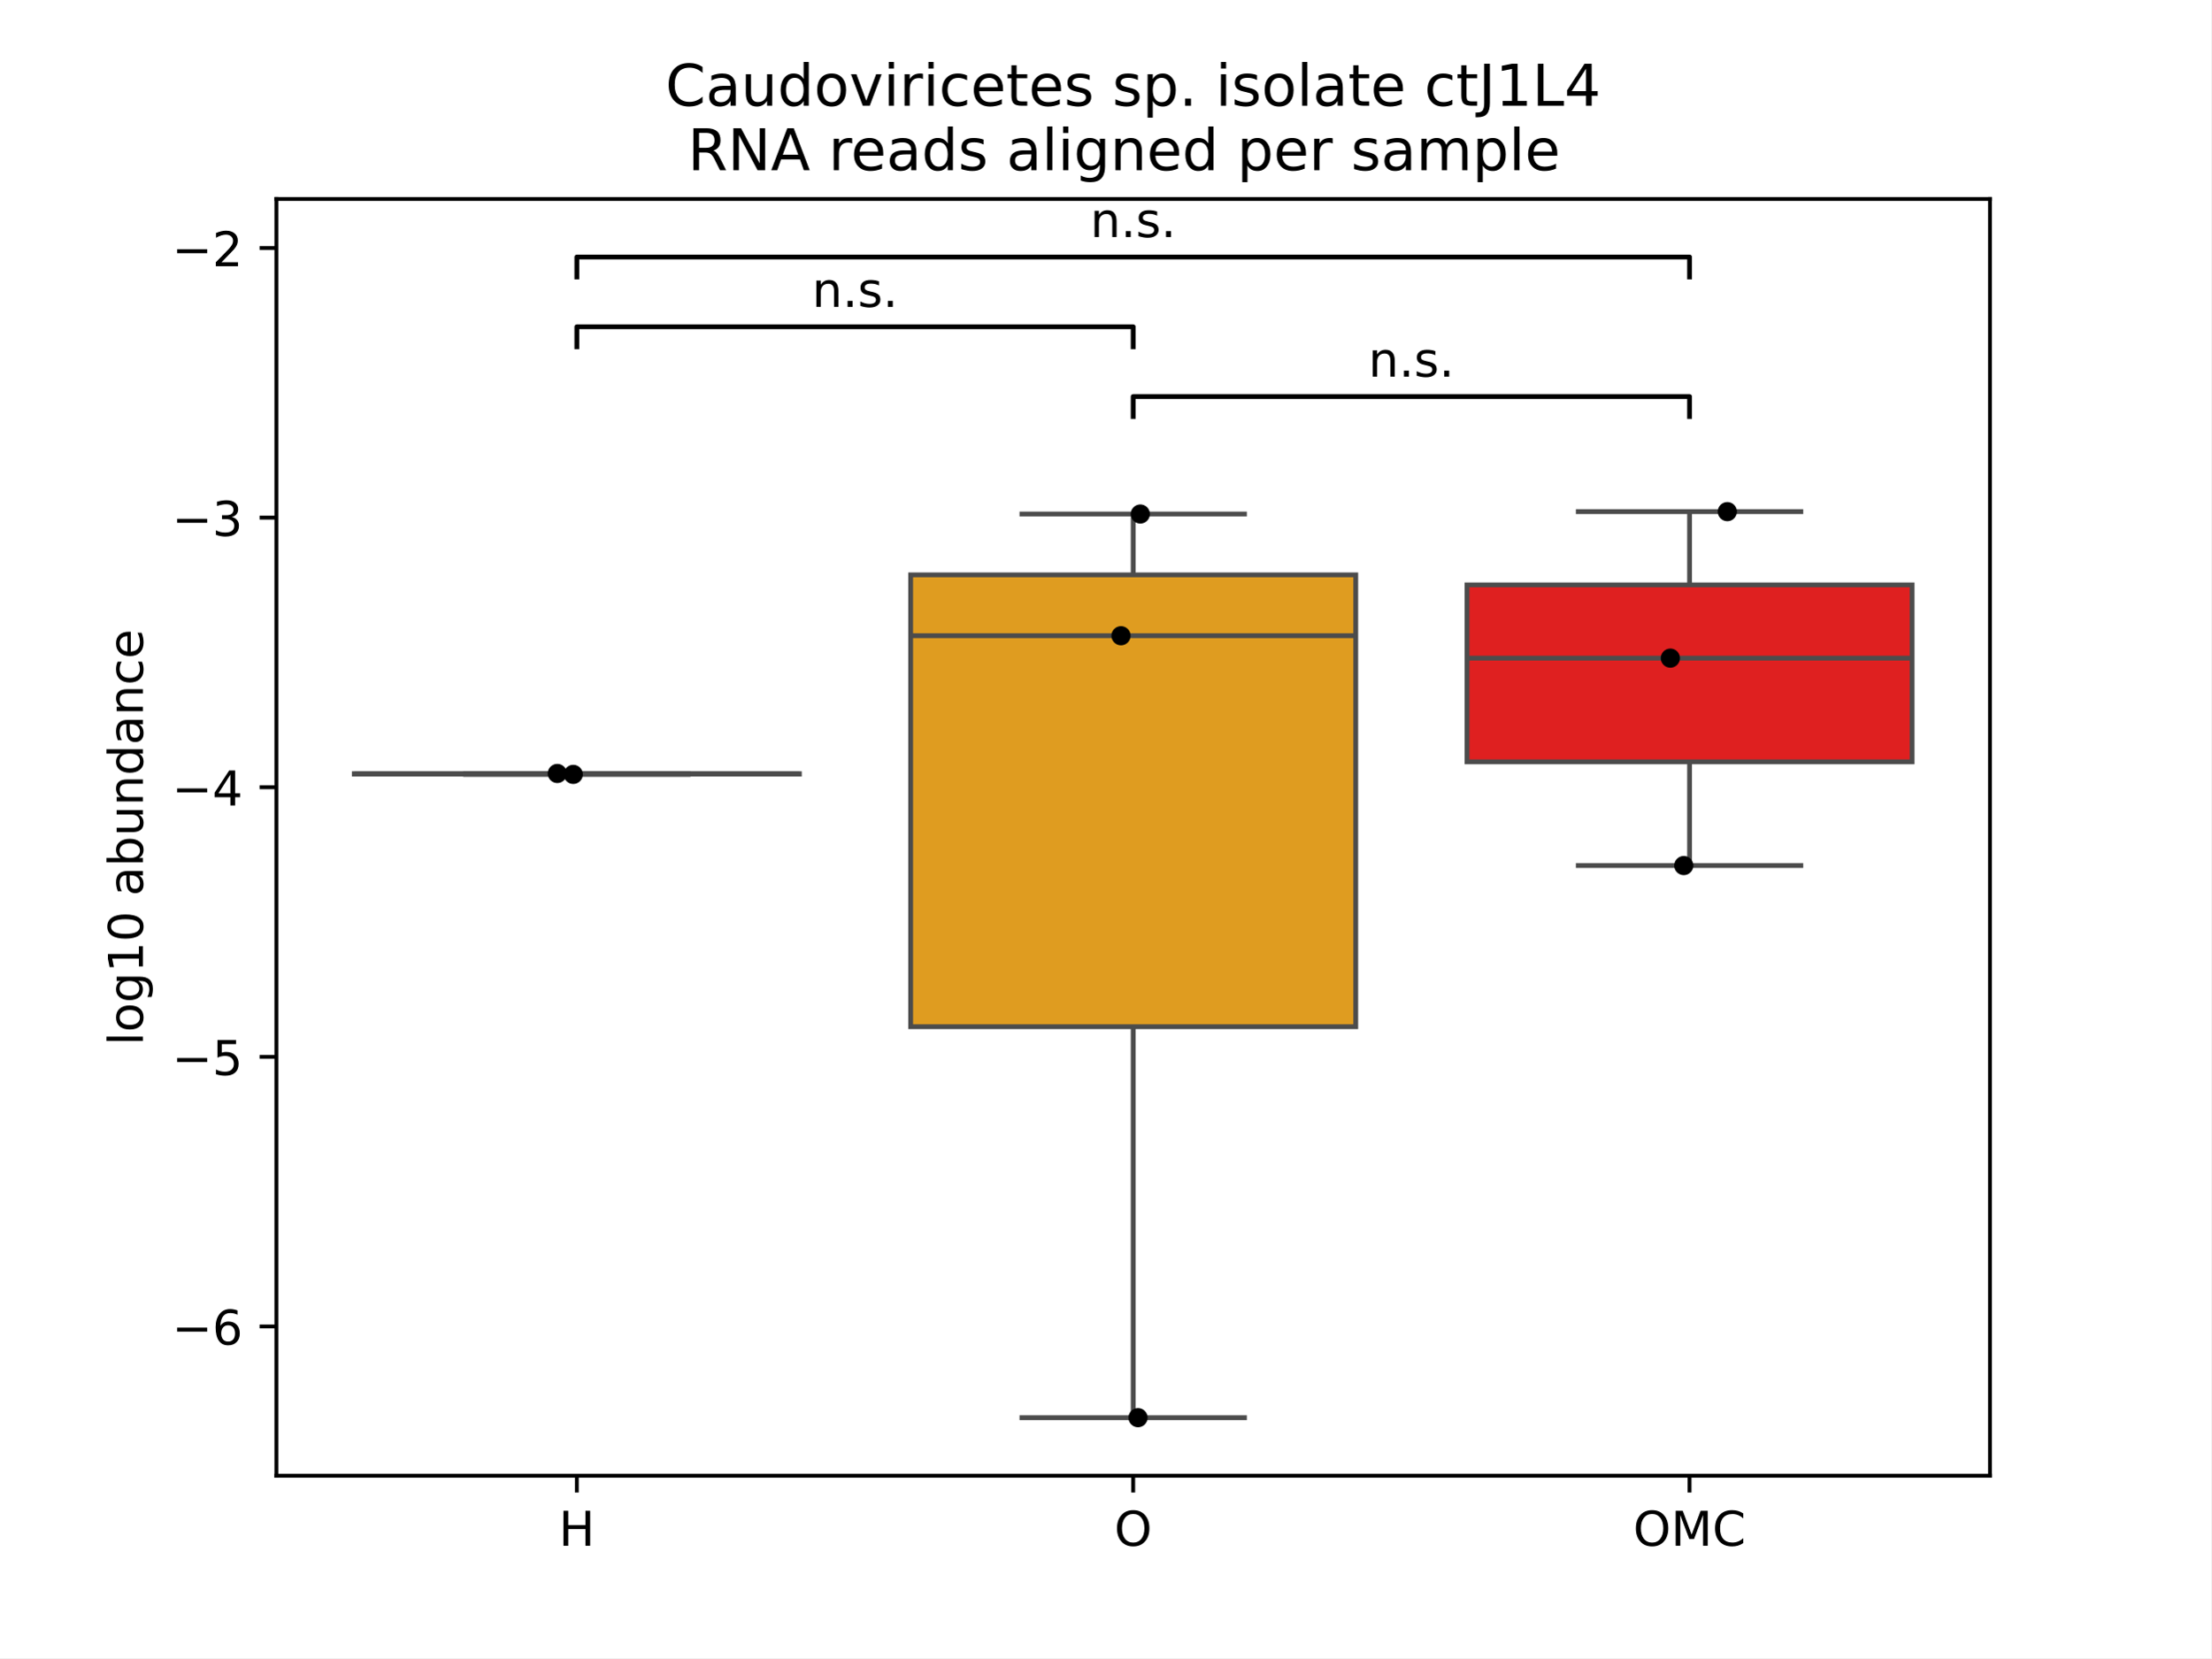
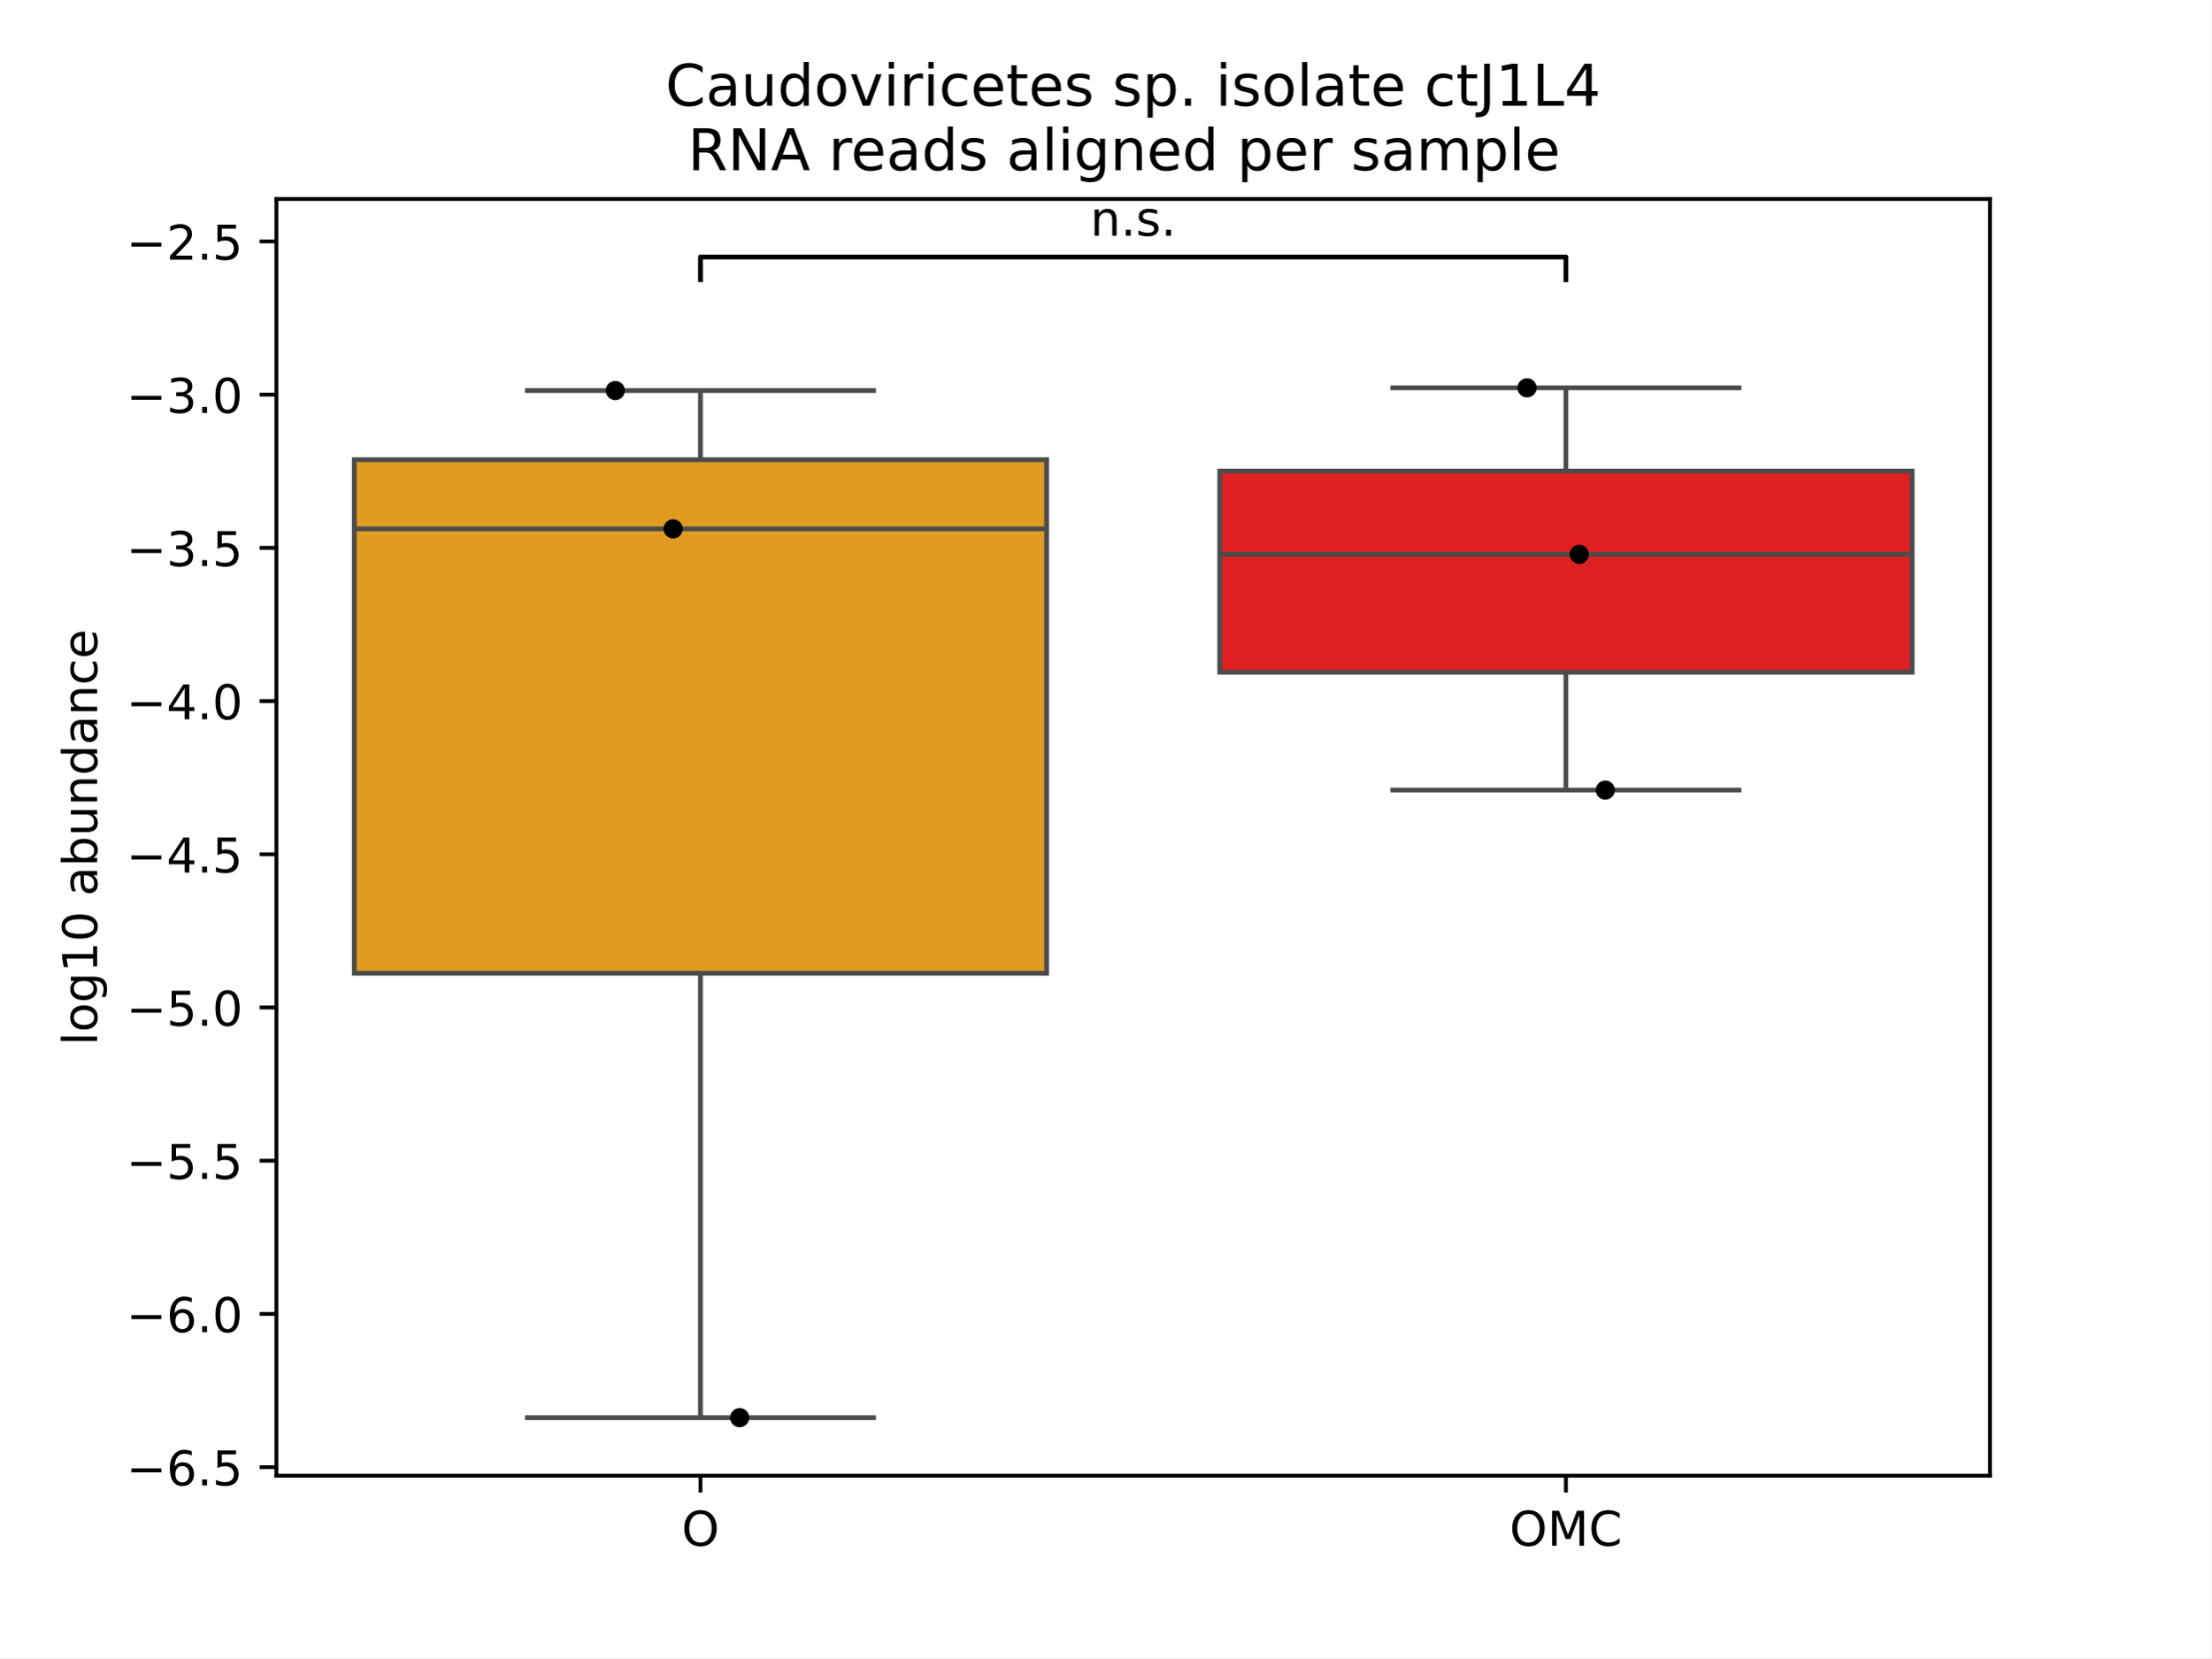
<svg xmlns="http://www.w3.org/2000/svg" xmlns:xlink="http://www.w3.org/1999/xlink" width="460.8pt" height="345.6pt" viewBox="0 0 460.8 345.6" version="1.1">
  <defs>
    <style type="text/css">*{stroke-linejoin: round; stroke-linecap: butt}</style>
  </defs>
  <g id="figure_1">
    <g id="patch_1">
      <path d="M 0 345.6  L 460.8 345.6  L 460.8 0  L 0 0  z " style="fill: #ffffff" />
    </g>
    <g id="axes_1">
      <g id="patch_2">
        <path d="M 57.6 307.584  L 414.72 307.584  L 414.72 41.472  L 57.6 41.472  z " style="fill: #ffffff" />
      </g>
      <g id="matplotlib.axis_1">
        <g id="xtick_1">
          <g id="line2d_1">
            <defs>
-               <path id="m76f1bcdbd8" d="M 0 0  L 0 3.5  " style="stroke: #000000; stroke-width: 0.8" />
+               <path id="mf67ceacb06" d="M 0 0  L 0 3.5  " style="stroke: #000000; stroke-width: 0.8" />
            </defs>
            <g>
-               <use xlink:href="#m76f1bcdbd8" x="120.212" y="307.584" style="stroke: #000000; stroke-width: 0.8" />
+               <use xlink:href="#mf67ceacb06" x="145.978" y="307.584" style="stroke: #000000; stroke-width: 0.8" />
            </g>
          </g>
          <g id="text_1">
-             <g transform="translate(116.4518 322.1824) scale(0.1 -0.1)">
-               <defs>
-                 <path id="DejaVuSans-48" d="M 628 4666  L 1259 4666  L 1259 2753  L 3553 2753  L 3553 4666  L 4184 4666  L 4184 0  L 3553 0  L 3553 2222  L 1259 2222  L 1259 0  L 628 0  L 628 4666  z " transform="scale(0.015625)" />
-               </defs>
-               <use xlink:href="#DejaVuSans-48" />
+             <g transform="translate(142.0422 322.1824) scale(0.1 -0.1)">
+               <defs>
+                 <path id="DejaVuSans-4f" d="M 2522 4238  Q 1834 4238 1429 3725  Q 1025 3213 1025 2328  Q 1025 1447 1429 934  Q 1834 422 2522 422  Q 3209 422 3611 934  Q 4013 1447 4013 2328  Q 4013 3213 3611 3725  Q 3209 4238 2522 4238  z M 2522 4750  Q 3503 4750 4090 4092  Q 4678 3434 4678 2328  Q 4678 1225 4090 567  Q 3503 -91 2522 -91  Q 1538 -91 948 565  Q 359 1222 359 2328  Q 359 3434 948 4092  Q 1538 4750 2522 4750  z " transform="scale(0.015625)" />
+               </defs>
+               <use xlink:href="#DejaVuSans-4f" />
            </g>
          </g>
        </g>
        <g id="xtick_2">
          <g id="line2d_2">
            <g>
-               <use xlink:href="#m76f1bcdbd8" x="236.16" y="307.584" style="stroke: #000000; stroke-width: 0.8" />
+               <use xlink:href="#mf67ceacb06" x="326.342" y="307.584" style="stroke: #000000; stroke-width: 0.8" />
            </g>
          </g>
          <g id="text_2">
-             <g transform="translate(232.2241 322.1824) scale(0.1 -0.1)">
-               <defs>
-                 <path id="DejaVuSans-4f" d="M 2522 4238  Q 1834 4238 1429 3725  Q 1025 3213 1025 2328  Q 1025 1447 1429 934  Q 1834 422 2522 422  Q 3209 422 3611 934  Q 4013 1447 4013 2328  Q 4013 3213 3611 3725  Q 3209 4238 2522 4238  z M 2522 4750  Q 3503 4750 4090 4092  Q 4678 3434 4678 2328  Q 4678 1225 4090 567  Q 3503 -91 2522 -91  Q 1538 -91 948 565  Q 359 1222 359 2328  Q 359 3434 948 4092  Q 1538 4750 2522 4750  z " transform="scale(0.015625)" />
-               </defs>
-               <use xlink:href="#DejaVuSans-4f" />
-             </g>
-           </g>
-         </g>
-         <g id="xtick_3">
-           <g id="line2d_3">
-             <g>
-               <use xlink:href="#m76f1bcdbd8" x="352.108" y="307.584" style="stroke: #000000; stroke-width: 0.8" />
-             </g>
-           </g>
-           <g id="text_3">
-             <g transform="translate(340.3666 322.1824) scale(0.1 -0.1)">
+             <g transform="translate(314.6004 322.1824) scale(0.1 -0.1)">
              <defs>
                <path id="DejaVuSans-4d" d="M 628 4666  L 1569 4666  L 2759 1491  L 3956 4666  L 4897 4666  L 4897 0  L 4281 0  L 4281 4097  L 3078 897  L 2444 897  L 1241 4097  L 1241 0  L 628 0  L 628 4666  z " transform="scale(0.015625)" />
                <path id="DejaVuSans-43" d="M 4122 4306  L 4122 3641  Q 3803 3938 3442 4084  Q 3081 4231 2675 4231  Q 1875 4231 1450 3742  Q 1025 3253 1025 2328  Q 1025 1406 1450 917  Q 1875 428 2675 428  Q 3081 428 3442 575  Q 3803 722 4122 1019  L 4122 359  Q 3791 134 3420 21  Q 3050 -91 2638 -91  Q 1578 -91 968 557  Q 359 1206 359 2328  Q 359 3453 968 4101  Q 1578 4750 2638 4750  Q 3056 4750 3426 4639  Q 3797 4528 4122 4306  z " transform="scale(0.015625)" />
              </defs>
              <use xlink:href="#DejaVuSans-4f" />
              <use xlink:href="#DejaVuSans-4d" x="78.711" />
              <use xlink:href="#DejaVuSans-43" x="164.99" />
            </g>
          </g>
        </g>
      </g>
      <g id="matplotlib.axis_2">
        <g id="ytick_1">
-           <g id="line2d_4">
+           <g id="line2d_3">
            <defs>
-               <path id="m0592e9bb59" d="M 0 0  L -3.5 0  " style="stroke: #000000; stroke-width: 0.8" />
+               <path id="m4fdd6c4214" d="M 0 0  L -3.5 0  " style="stroke: #000000; stroke-width: 0.8" />
            </defs>
            <g>
-               <use xlink:href="#m0592e9bb59" x="57.6" y="276.471" style="stroke: #000000; stroke-width: 0.8" />
-             </g>
-           </g>
-           <g id="text_4">
-             <g transform="translate(35.85781 280.27) scale(0.1 -0.1)">
+               <use xlink:href="#m4fdd6c4214" x="57.6" y="305.809" style="stroke: #000000; stroke-width: 0.8" />
+             </g>
+           </g>
+           <g id="text_3">
+             <g transform="translate(26.31719 309.6079) scale(0.1 -0.1)">
              <defs>
                <path id="DejaVuSans-2212" d="M 678 2272  L 4684 2272  L 4684 1741  L 678 1741  L 678 2272  z " transform="scale(0.015625)" />
                <path id="DejaVuSans-36" d="M 2113 2584  Q 1688 2584 1439 2293  Q 1191 2003 1191 1497  Q 1191 994 1439 701  Q 1688 409 2113 409  Q 2538 409 2786 701  Q 3034 994 3034 1497  Q 3034 2003 2786 2293  Q 2538 2584 2113 2584  z M 3366 4563  L 3366 3988  Q 3128 4100 2886 4159  Q 2644 4219 2406 4219  Q 1781 4219 1451 3797  Q 1122 3375 1075 2522  Q 1259 2794 1537 2939  Q 1816 3084 2150 3084  Q 2853 3084 3261 2657  Q 3669 2231 3669 1497  Q 3669 778 3244 343  Q 2819 -91 2113 -91  Q 1303 -91 875 529  Q 447 1150 447 2328  Q 447 3434 972 4092  Q 1497 4750 2381 4750  Q 2619 4750 2861 4703  Q 3103 4656 3366 4563  z " transform="scale(0.015625)" />
+                 <path id="DejaVuSans-2e" d="M 684 794  L 1344 794  L 1344 0  L 684 0  L 684 794  z " transform="scale(0.015625)" />
+                 <path id="DejaVuSans-35" d="M 691 4666  L 3169 4666  L 3169 4134  L 1269 4134  L 1269 2991  Q 1406 3038 1543 3061  Q 1681 3084 1819 3084  Q 2600 3084 3056 2656  Q 3513 2228 3513 1497  Q 3513 744 3044 326  Q 2575 -91 1722 -91  Q 1428 -91 1123 -41  Q 819 9 494 109  L 494 744  Q 775 591 1075 516  Q 1375 441 1709 441  Q 2250 441 2565 725  Q 2881 1009 2881 1497  Q 2881 1984 2565 2268  Q 2250 2553 1709 2553  Q 1456 2553 1204 2497  Q 953 2441 691 2322  L 691 4666  z " transform="scale(0.015625)" />
              </defs>
              <use xlink:href="#DejaVuSans-2212" />
              <use xlink:href="#DejaVuSans-36" x="83.789" />
+               <use xlink:href="#DejaVuSans-2e" x="147.412" />
+               <use xlink:href="#DejaVuSans-35" x="179.199" />
            </g>
          </g>
        </g>
        <g id="ytick_2">
+           <g id="line2d_4">
+             <g>
+               <use xlink:href="#m4fdd6c4214" x="57.6" y="273.872" style="stroke: #000000; stroke-width: 0.8" />
+             </g>
+           </g>
+           <g id="text_4">
+             <g transform="translate(26.31719 277.6713) scale(0.1 -0.1)">
+               <defs>
+                 <path id="DejaVuSans-30" d="M 2034 4250  Q 1547 4250 1301 3770  Q 1056 3291 1056 2328  Q 1056 1369 1301 889  Q 1547 409 2034 409  Q 2525 409 2770 889  Q 3016 1369 3016 2328  Q 3016 3291 2770 3770  Q 2525 4250 2034 4250  z M 2034 4750  Q 2819 4750 3233 4129  Q 3647 3509 3647 2328  Q 3647 1150 3233 529  Q 2819 -91 2034 -91  Q 1250 -91 836 529  Q 422 1150 422 2328  Q 422 3509 836 4129  Q 1250 4750 2034 4750  z " transform="scale(0.015625)" />
+               </defs>
+               <use xlink:href="#DejaVuSans-2212" />
+               <use xlink:href="#DejaVuSans-36" x="83.789" />
+               <use xlink:href="#DejaVuSans-2e" x="147.412" />
+               <use xlink:href="#DejaVuSans-30" x="179.199" />
+             </g>
+           </g>
+         </g>
+         <g id="ytick_3">
          <g id="line2d_5">
            <g>
-               <use xlink:href="#m0592e9bb59" x="57.6" y="220.276" style="stroke: #000000; stroke-width: 0.8" />
+               <use xlink:href="#m4fdd6c4214" x="57.6" y="241.936" style="stroke: #000000; stroke-width: 0.8" />
            </g>
          </g>
          <g id="text_5">
-             <g transform="translate(35.85781 224.0756) scale(0.1 -0.1)">
-               <defs>
-                 <path id="DejaVuSans-35" d="M 691 4666  L 3169 4666  L 3169 4134  L 1269 4134  L 1269 2991  Q 1406 3038 1543 3061  Q 1681 3084 1819 3084  Q 2600 3084 3056 2656  Q 3513 2228 3513 1497  Q 3513 744 3044 326  Q 2575 -91 1722 -91  Q 1428 -91 1123 -41  Q 819 9 494 109  L 494 744  Q 775 591 1075 516  Q 1375 441 1709 441  Q 2250 441 2565 725  Q 2881 1009 2881 1497  Q 2881 1984 2565 2268  Q 2250 2553 1709 2553  Q 1456 2553 1204 2497  Q 953 2441 691 2322  L 691 4666  z " transform="scale(0.015625)" />
-               </defs>
+             <g transform="translate(26.31719 245.7348) scale(0.1 -0.1)">
              <use xlink:href="#DejaVuSans-2212" />
              <use xlink:href="#DejaVuSans-35" x="83.789" />
-             </g>
-           </g>
-         </g>
-         <g id="ytick_3">
+               <use xlink:href="#DejaVuSans-2e" x="147.412" />
+               <use xlink:href="#DejaVuSans-35" x="179.199" />
+             </g>
+           </g>
+         </g>
+         <g id="ytick_4">
          <g id="line2d_6">
            <g>
-               <use xlink:href="#m0592e9bb59" x="57.6" y="164.082" style="stroke: #000000; stroke-width: 0.8" />
+               <use xlink:href="#m4fdd6c4214" x="57.6" y="209.999" style="stroke: #000000; stroke-width: 0.8" />
            </g>
          </g>
          <g id="text_6">
-             <g transform="translate(35.85781 167.8812) scale(0.1 -0.1)">
+             <g transform="translate(26.31719 213.7982) scale(0.1 -0.1)">
+               <use xlink:href="#DejaVuSans-2212" />
+               <use xlink:href="#DejaVuSans-35" x="83.789" />
+               <use xlink:href="#DejaVuSans-2e" x="147.412" />
+               <use xlink:href="#DejaVuSans-30" x="179.199" />
+             </g>
+           </g>
+         </g>
+         <g id="ytick_5">
+           <g id="line2d_7">
+             <g>
+               <use xlink:href="#m4fdd6c4214" x="57.6" y="178.062" style="stroke: #000000; stroke-width: 0.8" />
+             </g>
+           </g>
+           <g id="text_7">
+             <g transform="translate(26.31719 181.8617) scale(0.1 -0.1)">
              <defs>
                <path id="DejaVuSans-34" d="M 2419 4116  L 825 1625  L 2419 1625  L 2419 4116  z M 2253 4666  L 3047 4666  L 3047 1625  L 3713 1625  L 3713 1100  L 3047 1100  L 3047 0  L 2419 0  L 2419 1100  L 313 1100  L 313 1709  L 2253 4666  z " transform="scale(0.015625)" />
              </defs>
              <use xlink:href="#DejaVuSans-2212" />
              <use xlink:href="#DejaVuSans-34" x="83.789" />
-             </g>
-           </g>
-         </g>
-         <g id="ytick_4">
-           <g id="line2d_7">
-             <g>
-               <use xlink:href="#m0592e9bb59" x="57.6" y="107.888" style="stroke: #000000; stroke-width: 0.8" />
-             </g>
-           </g>
-           <g id="text_7">
-             <g transform="translate(35.85781 111.6869) scale(0.1 -0.1)">
+               <use xlink:href="#DejaVuSans-2e" x="147.412" />
+               <use xlink:href="#DejaVuSans-35" x="179.199" />
+             </g>
+           </g>
+         </g>
+         <g id="ytick_6">
+           <g id="line2d_8">
+             <g>
+               <use xlink:href="#m4fdd6c4214" x="57.6" y="146.126" style="stroke: #000000; stroke-width: 0.8" />
+             </g>
+           </g>
+           <g id="text_8">
+             <g transform="translate(26.31719 149.9251) scale(0.1 -0.1)">
+               <use xlink:href="#DejaVuSans-2212" />
+               <use xlink:href="#DejaVuSans-34" x="83.789" />
+               <use xlink:href="#DejaVuSans-2e" x="147.412" />
+               <use xlink:href="#DejaVuSans-30" x="179.199" />
+             </g>
+           </g>
+         </g>
+         <g id="ytick_7">
+           <g id="line2d_9">
+             <g>
+               <use xlink:href="#m4fdd6c4214" x="57.6" y="114.189" style="stroke: #000000; stroke-width: 0.8" />
+             </g>
+           </g>
+           <g id="text_9">
+             <g transform="translate(26.31719 117.9886) scale(0.1 -0.1)">
              <defs>
                <path id="DejaVuSans-33" d="M 2597 2516  Q 3050 2419 3304 2112  Q 3559 1806 3559 1356  Q 3559 666 3084 287  Q 2609 -91 1734 -91  Q 1441 -91 1130 -33  Q 819 25 488 141  L 488 750  Q 750 597 1062 519  Q 1375 441 1716 441  Q 2309 441 2620 675  Q 2931 909 2931 1356  Q 2931 1769 2642 2001  Q 2353 2234 1838 2234  L 1294 2234  L 1294 2753  L 1863 2753  Q 2328 2753 2575 2939  Q 2822 3125 2822 3475  Q 2822 3834 2567 4026  Q 2313 4219 1838 4219  Q 1578 4219 1281 4162  Q 984 4106 628 3988  L 628 4550  Q 988 4650 1302 4700  Q 1616 4750 1894 4750  Q 2613 4750 3031 4423  Q 3450 4097 3450 3541  Q 3450 3153 3228 2886  Q 3006 2619 2597 2516  z " transform="scale(0.015625)" />
              </defs>
              <use xlink:href="#DejaVuSans-2212" />
              <use xlink:href="#DejaVuSans-33" x="83.789" />
-             </g>
-           </g>
-         </g>
-         <g id="ytick_5">
-           <g id="line2d_8">
-             <g>
-               <use xlink:href="#m0592e9bb59" x="57.6" y="51.693" style="stroke: #000000; stroke-width: 0.8" />
-             </g>
-           </g>
-           <g id="text_8">
-             <g transform="translate(35.85781 55.49249) scale(0.1 -0.1)">
+               <use xlink:href="#DejaVuSans-2e" x="147.412" />
+               <use xlink:href="#DejaVuSans-35" x="179.199" />
+             </g>
+           </g>
+         </g>
+         <g id="ytick_8">
+           <g id="line2d_10">
+             <g>
+               <use xlink:href="#m4fdd6c4214" x="57.6" y="82.253" style="stroke: #000000; stroke-width: 0.8" />
+             </g>
+           </g>
+           <g id="text_10">
+             <g transform="translate(26.31719 86.05203) scale(0.1 -0.1)">
+               <use xlink:href="#DejaVuSans-2212" />
+               <use xlink:href="#DejaVuSans-33" x="83.789" />
+               <use xlink:href="#DejaVuSans-2e" x="147.412" />
+               <use xlink:href="#DejaVuSans-30" x="179.199" />
+             </g>
+           </g>
+         </g>
+         <g id="ytick_9">
+           <g id="line2d_11">
+             <g>
+               <use xlink:href="#m4fdd6c4214" x="57.6" y="50.316" style="stroke: #000000; stroke-width: 0.8" />
+             </g>
+           </g>
+           <g id="text_11">
+             <g transform="translate(26.31719 54.11548) scale(0.1 -0.1)">
              <defs>
                <path id="DejaVuSans-32" d="M 1228 531  L 3431 531  L 3431 0  L 469 0  L 469 531  Q 828 903 1448 1529  Q 2069 2156 2228 2338  Q 2531 2678 2651 2914  Q 2772 3150 2772 3378  Q 2772 3750 2511 3984  Q 2250 4219 1831 4219  Q 1534 4219 1204 4116  Q 875 4013 500 3803  L 500 4441  Q 881 4594 1212 4672  Q 1544 4750 1819 4750  Q 2544 4750 2975 4387  Q 3406 4025 3406 3419  Q 3406 3131 3298 2873  Q 3191 2616 2906 2266  Q 2828 2175 2409 1742  Q 1991 1309 1228 531  z " transform="scale(0.015625)" />
              </defs>
              <use xlink:href="#DejaVuSans-2212" />
              <use xlink:href="#DejaVuSans-32" x="83.789" />
-             </g>
-           </g>
-         </g>
-         <g id="text_9">
-           <g transform="translate(29.77812 217.9108) rotate(-90) scale(0.1 -0.1)">
+               <use xlink:href="#DejaVuSans-2e" x="147.412" />
+               <use xlink:href="#DejaVuSans-35" x="179.199" />
+             </g>
+           </g>
+         </g>
+         <g id="text_12">
+           <g transform="translate(20.2375 217.9108) rotate(-90) scale(0.1 -0.1)">
            <defs>
              <path id="DejaVuSans-6c" d="M 603 4863  L 1178 4863  L 1178 0  L 603 0  L 603 4863  z " transform="scale(0.015625)" />
              <path id="DejaVuSans-6f" d="M 1959 3097  Q 1497 3097 1228 2736  Q 959 2375 959 1747  Q 959 1119 1226 758  Q 1494 397 1959 397  Q 2419 397 2687 759  Q 2956 1122 2956 1747  Q 2956 2369 2687 2733  Q 2419 3097 1959 3097  z M 1959 3584  Q 2709 3584 3137 3096  Q 3566 2609 3566 1747  Q 3566 888 3137 398  Q 2709 -91 1959 -91  Q 1206 -91 779 398  Q 353 888 353 1747  Q 353 2609 779 3096  Q 1206 3584 1959 3584  z " transform="scale(0.015625)" />
              <path id="DejaVuSans-67" d="M 2906 1791  Q 2906 2416 2648 2759  Q 2391 3103 1925 3103  Q 1463 3103 1205 2759  Q 947 2416 947 1791  Q 947 1169 1205 825  Q 1463 481 1925 481  Q 2391 481 2648 825  Q 2906 1169 2906 1791  z M 3481 434  Q 3481 -459 3084 -895  Q 2688 -1331 1869 -1331  Q 1566 -1331 1297 -1286  Q 1028 -1241 775 -1147  L 775 -588  Q 1028 -725 1275 -790  Q 1522 -856 1778 -856  Q 2344 -856 2625 -561  Q 2906 -266 2906 331  L 2906 616  Q 2728 306 2450 153  Q 2172 0 1784 0  Q 1141 0 747 490  Q 353 981 353 1791  Q 353 2603 747 3093  Q 1141 3584 1784 3584  Q 2172 3584 2450 3431  Q 2728 3278 2906 2969  L 2906 3500  L 3481 3500  L 3481 434  z " transform="scale(0.015625)" />
              <path id="DejaVuSans-31" d="M 794 531  L 1825 531  L 1825 4091  L 703 3866  L 703 4441  L 1819 4666  L 2450 4666  L 2450 531  L 3481 531  L 3481 0  L 794 0  L 794 531  z " transform="scale(0.015625)" />
-               <path id="DejaVuSans-30" d="M 2034 4250  Q 1547 4250 1301 3770  Q 1056 3291 1056 2328  Q 1056 1369 1301 889  Q 1547 409 2034 409  Q 2525 409 2770 889  Q 3016 1369 3016 2328  Q 3016 3291 2770 3770  Q 2525 4250 2034 4250  z M 2034 4750  Q 2819 4750 3233 4129  Q 3647 3509 3647 2328  Q 3647 1150 3233 529  Q 2819 -91 2034 -91  Q 1250 -91 836 529  Q 422 1150 422 2328  Q 422 3509 836 4129  Q 1250 4750 2034 4750  z " transform="scale(0.015625)" />
              <path id="DejaVuSans-20" transform="scale(0.015625)" />
              <path id="DejaVuSans-61" d="M 2194 1759  Q 1497 1759 1228 1600  Q 959 1441 959 1056  Q 959 750 1161 570  Q 1363 391 1709 391  Q 2188 391 2477 730  Q 2766 1069 2766 1631  L 2766 1759  L 2194 1759  z M 3341 1997  L 3341 0  L 2766 0  L 2766 531  Q 2569 213 2275 61  Q 1981 -91 1556 -91  Q 1019 -91 701 211  Q 384 513 384 1019  Q 384 1609 779 1909  Q 1175 2209 1959 2209  L 2766 2209  L 2766 2266  Q 2766 2663 2505 2880  Q 2244 3097 1772 3097  Q 1472 3097 1187 3025  Q 903 2953 641 2809  L 641 3341  Q 956 3463 1253 3523  Q 1550 3584 1831 3584  Q 2591 3584 2966 3190  Q 3341 2797 3341 1997  z " transform="scale(0.015625)" />
              <path id="DejaVuSans-62" d="M 3116 1747  Q 3116 2381 2855 2742  Q 2594 3103 2138 3103  Q 1681 3103 1420 2742  Q 1159 2381 1159 1747  Q 1159 1113 1420 752  Q 1681 391 2138 391  Q 2594 391 2855 752  Q 3116 1113 3116 1747  z M 1159 2969  Q 1341 3281 1617 3432  Q 1894 3584 2278 3584  Q 2916 3584 3314 3078  Q 3713 2572 3713 1747  Q 3713 922 3314 415  Q 2916 -91 2278 -91  Q 1894 -91 1617 61  Q 1341 213 1159 525  L 1159 0  L 581 0  L 581 4863  L 1159 4863  L 1159 2969  z " transform="scale(0.015625)" />
              <path id="DejaVuSans-75" d="M 544 1381  L 544 3500  L 1119 3500  L 1119 1403  Q 1119 906 1312 657  Q 1506 409 1894 409  Q 2359 409 2629 706  Q 2900 1003 2900 1516  L 2900 3500  L 3475 3500  L 3475 0  L 2900 0  L 2900 538  Q 2691 219 2414 64  Q 2138 -91 1772 -91  Q 1169 -91 856 284  Q 544 659 544 1381  z M 1991 3584  L 1991 3584  z " transform="scale(0.015625)" />
              <path id="DejaVuSans-6e" d="M 3513 2113  L 3513 0  L 2938 0  L 2938 2094  Q 2938 2591 2744 2837  Q 2550 3084 2163 3084  Q 1697 3084 1428 2787  Q 1159 2491 1159 1978  L 1159 0  L 581 0  L 581 3500  L 1159 3500  L 1159 2956  Q 1366 3272 1645 3428  Q 1925 3584 2291 3584  Q 2894 3584 3203 3211  Q 3513 2838 3513 2113  z " transform="scale(0.015625)" />
              <path id="DejaVuSans-64" d="M 2906 2969  L 2906 4863  L 3481 4863  L 3481 0  L 2906 0  L 2906 525  Q 2725 213 2448 61  Q 2172 -91 1784 -91  Q 1150 -91 751 415  Q 353 922 353 1747  Q 353 2572 751 3078  Q 1150 3584 1784 3584  Q 2172 3584 2448 3432  Q 2725 3281 2906 2969  z M 947 1747  Q 947 1113 1208 752  Q 1469 391 1925 391  Q 2381 391 2643 752  Q 2906 1113 2906 1747  Q 2906 2381 2643 2742  Q 2381 3103 1925 3103  Q 1469 3103 1208 2742  Q 947 2381 947 1747  z " transform="scale(0.015625)" />
              <path id="DejaVuSans-63" d="M 3122 3366  L 3122 2828  Q 2878 2963 2633 3030  Q 2388 3097 2138 3097  Q 1578 3097 1268 2742  Q 959 2388 959 1747  Q 959 1106 1268 751  Q 1578 397 2138 397  Q 2388 397 2633 464  Q 2878 531 3122 666  L 3122 134  Q 2881 22 2623 -34  Q 2366 -91 2075 -91  Q 1284 -91 818 406  Q 353 903 353 1747  Q 353 2603 823 3093  Q 1294 3584 2113 3584  Q 2378 3584 2631 3529  Q 2884 3475 3122 3366  z " transform="scale(0.015625)" />
              <path id="DejaVuSans-65" d="M 3597 1894  L 3597 1613  L 953 1613  Q 991 1019 1311 708  Q 1631 397 2203 397  Q 2534 397 2845 478  Q 3156 559 3463 722  L 3463 178  Q 3153 47 2828 -22  Q 2503 -91 2169 -91  Q 1331 -91 842 396  Q 353 884 353 1716  Q 353 2575 817 3079  Q 1281 3584 2069 3584  Q 2775 3584 3186 3129  Q 3597 2675 3597 1894  z M 3022 2063  Q 3016 2534 2758 2815  Q 2500 3097 2075 3097  Q 1594 3097 1305 2825  Q 1016 2553 972 2059  L 3022 2063  z " transform="scale(0.015625)" />
            </defs>
            <use xlink:href="#DejaVuSans-6c" />
            <use xlink:href="#DejaVuSans-6f" x="27.783" />
            <use xlink:href="#DejaVuSans-67" x="88.965" />
            <use xlink:href="#DejaVuSans-31" x="152.441" />
            <use xlink:href="#DejaVuSans-30" x="216.064" />
            <use xlink:href="#DejaVuSans-20" x="279.688" />
            <use xlink:href="#DejaVuSans-61" x="311.475" />
            <use xlink:href="#DejaVuSans-62" x="372.754" />
            <use xlink:href="#DejaVuSans-75" x="436.23" />
            <use xlink:href="#DejaVuSans-6e" x="499.609" />
            <use xlink:href="#DejaVuSans-64" x="562.988" />
            <use xlink:href="#DejaVuSans-61" x="626.465" />
            <use xlink:href="#DejaVuSans-6e" x="687.744" />
            <use xlink:href="#DejaVuSans-63" x="751.123" />
            <use xlink:href="#DejaVuSans-65" x="806.104" />
          </g>
        </g>
      </g>
      <g id="patch_3">
-         <path d="M 73.833 161.356  L 166.591 161.356  L 166.591 161.259  L 73.833 161.259  L 73.833 161.356  z " clip-path="url(#pdbd0a03033)" style="fill: #2020df; stroke: #4c4c4c; stroke-linejoin: miter" />
-       </g>
-       <g id="line2d_9">
-         <path d="M 120.212 161.356  L 120.212 161.404  " clip-path="url(#pdbd0a03033)" style="fill: none; stroke: #4c4c4c" />
-       </g>
-       <g id="line2d_10">
-         <path d="M 120.212 161.259  L 120.212 161.211  " clip-path="url(#pdbd0a03033)" style="fill: none; stroke: #4c4c4c" />
-       </g>
-       <g id="line2d_11">
-         <path d="M 97.022 161.404  L 143.402 161.404  " clip-path="url(#pdbd0a03033)" style="fill: none; stroke: #4c4c4c; stroke-linecap: square" />
+         <path d="M 73.833 202.86  L 218.124 202.86  L 218.124 95.814  L 73.833 95.814  L 73.833 202.86  z " clip-path="url(#p2abf650979)" style="fill: #df9c20; stroke: #4c4c4c; stroke-linejoin: miter" />
      </g>
      <g id="line2d_12">
-         <path d="M 97.022 161.211  L 143.402 161.211  " clip-path="url(#pdbd0a03033)" style="fill: none; stroke: #4c4c4c; stroke-linecap: square" />
+         <path d="M 145.978 202.86  L 145.978 295.488  " clip-path="url(#p2abf650979)" style="fill: none; stroke: #4c4c4c" />
+       </g>
+       <g id="line2d_13">
+         <path d="M 145.978 95.814  L 145.978 81.396  " clip-path="url(#p2abf650979)" style="fill: none; stroke: #4c4c4c" />
+       </g>
+       <g id="line2d_14">
+         <path d="M 109.905 295.488  L 182.051 295.488  " clip-path="url(#p2abf650979)" style="fill: none; stroke: #4c4c4c; stroke-linecap: square" />
+       </g>
+       <g id="line2d_15">
+         <path d="M 109.905 81.396  L 182.051 81.396  " clip-path="url(#p2abf650979)" style="fill: none; stroke: #4c4c4c; stroke-linecap: square" />
      </g>
      <g id="patch_4">
-         <path d="M 189.781 213.996  L 282.539 213.996  L 282.539 119.818  L 189.781 119.818  L 189.781 213.996  z " clip-path="url(#pdbd0a03033)" style="fill: #df9c20; stroke: #4c4c4c; stroke-linejoin: miter" />
-       </g>
-       <g id="line2d_13">
-         <path d="M 236.16 213.996  L 236.16 295.488  " clip-path="url(#pdbd0a03033)" style="fill: none; stroke: #4c4c4c" />
-       </g>
-       <g id="line2d_14">
-         <path d="M 236.16 119.818  L 236.16 107.133  " clip-path="url(#pdbd0a03033)" style="fill: none; stroke: #4c4c4c" />
-       </g>
-       <g id="line2d_15">
-         <path d="M 212.97 295.488  L 259.35 295.488  " clip-path="url(#pdbd0a03033)" style="fill: none; stroke: #4c4c4c; stroke-linecap: square" />
+         <path d="M 254.196 140.109  L 398.487 140.109  L 398.487 98.185  L 254.196 98.185  L 254.196 140.109  z " clip-path="url(#p2abf650979)" style="fill: #df2020; stroke: #4c4c4c; stroke-linejoin: miter" />
      </g>
      <g id="line2d_16">
-         <path d="M 212.97 107.133  L 259.35 107.133  " clip-path="url(#pdbd0a03033)" style="fill: none; stroke: #4c4c4c; stroke-linecap: square" />
+         <path d="M 326.342 140.109  L 326.342 164.679  " clip-path="url(#p2abf650979)" style="fill: none; stroke: #4c4c4c" />
+       </g>
+       <g id="line2d_17">
+         <path d="M 326.342 98.185  L 326.342 80.83  " clip-path="url(#p2abf650979)" style="fill: none; stroke: #4c4c4c" />
+       </g>
+       <g id="line2d_18">
+         <path d="M 290.269 164.679  L 362.415 164.679  " clip-path="url(#p2abf650979)" style="fill: none; stroke: #4c4c4c; stroke-linecap: square" />
+       </g>
+       <g id="line2d_19">
+         <path d="M 290.269 80.83  L 362.415 80.83  " clip-path="url(#p2abf650979)" style="fill: none; stroke: #4c4c4c; stroke-linecap: square" />
+       </g>
+       <g id="line2d_20">
+         <path d="M 145.978 58.29  L 145.978 53.568  L 326.342 53.568  L 326.342 58.29  " clip-path="url(#p2abf650979)" style="fill: none; stroke: #000000; stroke-linecap: square" />
+       </g>
+       <g id="line2d_21">
+         <path d="M 73.833 110.232  L 218.124 110.232  " clip-path="url(#p2abf650979)" style="fill: none; stroke: #4c4c4c" />
+       </g>
+       <g id="line2d_22">
+         <path d="M 254.196 115.539  L 398.487 115.539  " clip-path="url(#p2abf650979)" style="fill: none; stroke: #4c4c4c" />
      </g>
      <g id="patch_5">
-         <path d="M 305.729 158.789  L 398.487 158.789  L 398.487 121.904  L 305.729 121.904  L 305.729 158.789  z " clip-path="url(#pdbd0a03033)" style="fill: #df2020; stroke: #4c4c4c; stroke-linejoin: miter" />
-       </g>
-       <g id="line2d_17">
-         <path d="M 352.108 158.789  L 352.108 180.405  " clip-path="url(#pdbd0a03033)" style="fill: none; stroke: #4c4c4c" />
-       </g>
-       <g id="line2d_18">
-         <path d="M 352.108 121.904  L 352.108 106.636  " clip-path="url(#pdbd0a03033)" style="fill: none; stroke: #4c4c4c" />
-       </g>
-       <g id="line2d_19">
-         <path d="M 328.918 180.405  L 375.298 180.405  " clip-path="url(#pdbd0a03033)" style="fill: none; stroke: #4c4c4c; stroke-linecap: square" />
-       </g>
-       <g id="line2d_20">
-         <path d="M 328.918 106.636  L 375.298 106.636  " clip-path="url(#pdbd0a03033)" style="fill: none; stroke: #4c4c4c; stroke-linecap: square" />
-       </g>
-       <g id="line2d_21">
-         <path d="M 120.212 57.723  L 120.212 53.568  L 352.108 53.568  L 352.108 57.723  " clip-path="url(#pdbd0a03033)" style="fill: none; stroke: #000000; stroke-linecap: square" />
-       </g>
-       <g id="line2d_22">
-         <path d="M 120.212 72.264  L 120.212 68.11  L 236.16 68.11  L 236.16 72.264  " clip-path="url(#pdbd0a03033)" style="fill: none; stroke: #000000; stroke-linecap: square" />
-       </g>
-       <g id="line2d_23">
-         <path d="M 236.16 86.806  L 236.16 82.651  L 352.108 82.651  L 352.108 86.806  " clip-path="url(#pdbd0a03033)" style="fill: none; stroke: #000000; stroke-linecap: square" />
-       </g>
-       <g id="line2d_24">
-         <path d="M 73.833 161.308  L 166.591 161.308  " clip-path="url(#pdbd0a03033)" style="fill: none; stroke: #4c4c4c" />
-       </g>
-       <g id="line2d_25">
-         <path d="M 189.781 132.503  L 282.539 132.503  " clip-path="url(#pdbd0a03033)" style="fill: none; stroke: #4c4c4c" />
-       </g>
-       <g id="line2d_26">
-         <path d="M 305.729 137.173  L 398.487 137.173  " clip-path="url(#pdbd0a03033)" style="fill: none; stroke: #4c4c4c" />
+         <path d="M 57.6 307.584  L 57.6 41.472  " style="fill: none; stroke: #000000; stroke-width: 0.8; stroke-linejoin: miter; stroke-linecap: square" />
      </g>
      <g id="patch_6">
-         <path d="M 57.6 307.584  L 57.6 41.472  " style="fill: none; stroke: #000000; stroke-width: 0.8; stroke-linejoin: miter; stroke-linecap: square" />
+         <path d="M 414.72 307.584  L 414.72 41.472  " style="fill: none; stroke: #000000; stroke-width: 0.8; stroke-linejoin: miter; stroke-linecap: square" />
      </g>
      <g id="patch_7">
-         <path d="M 414.72 307.584  L 414.72 41.472  " style="fill: none; stroke: #000000; stroke-width: 0.8; stroke-linejoin: miter; stroke-linecap: square" />
+         <path d="M 57.6 307.584  L 414.72 307.584  " style="fill: none; stroke: #000000; stroke-width: 0.8; stroke-linejoin: miter; stroke-linecap: square" />
      </g>
      <g id="patch_8">
-         <path d="M 57.6 307.584  L 414.72 307.584  " style="fill: none; stroke: #000000; stroke-width: 0.8; stroke-linejoin: miter; stroke-linecap: square" />
-       </g>
-       <g id="patch_9">
        <path d="M 57.6 41.472  L 414.72 41.472  " style="fill: none; stroke: #000000; stroke-width: 0.8; stroke-linejoin: miter; stroke-linecap: square" />
      </g>
      <g id="PathCollection_1">
        <defs>
-           <path id="m82bb487e7d" d="M 0 2  C 0.53 2 1.039 1.789 1.414 1.414  C 1.789 1.039 2 0.53 2 0  C 2 -0.53 1.789 -1.039 1.414 -1.414  C 1.039 -1.789 0.53 -2 0 -2  C -0.53 -2 -1.039 -1.789 -1.414 -1.414  C -1.789 -1.039 -2 -0.53 -2 0  C -2 0.53 -1.789 1.039 -1.414 1.414  C -1.039 1.789 -0.53 2 0 2  z " />
+           <path id="mc6e8db567c" d="M 0 2  C 0.53 2 1.039 1.789 1.414 1.414  C 1.789 1.039 2 0.53 2 0  C 2 -0.53 1.789 -1.039 1.414 -1.414  C 1.039 -1.789 0.53 -2 0 -2  C -0.53 -2 -1.039 -1.789 -1.414 -1.414  C -1.789 -1.039 -2 -0.53 -2 0  C -2 0.53 -1.789 1.039 -1.414 1.414  C -1.039 1.789 -0.53 2 0 2  z " />
        </defs>
-         <g clip-path="url(#pdbd0a03033)">
-           <use xlink:href="#m82bb487e7d" x="116.141" y="161.211" />
-           <use xlink:href="#m82bb487e7d" x="119.467" y="161.404" />
+         <g clip-path="url(#p2abf650979)">
+           <use xlink:href="#mc6e8db567c" x="140.276" y="110.232" />
+           <use xlink:href="#mc6e8db567c" x="128.225" y="81.396" />
+           <use xlink:href="#mc6e8db567c" x="154.138" y="295.488" />
        </g>
      </g>
      <g id="PathCollection_2">
-         <g clip-path="url(#pdbd0a03033)">
-           <use xlink:href="#m82bb487e7d" x="233.619" y="132.503" />
-           <use xlink:href="#m82bb487e7d" x="237.646" y="107.133" />
-           <use xlink:href="#m82bb487e7d" x="237.165" y="295.488" />
-         </g>
-       </g>
-       <g id="PathCollection_3">
-         <g clip-path="url(#pdbd0a03033)">
-           <use xlink:href="#m82bb487e7d" x="359.982" y="106.636" />
-           <use xlink:href="#m82bb487e7d" x="350.906" y="180.405" />
-           <use xlink:href="#m82bb487e7d" x="348.109" y="137.173" />
-         </g>
-       </g>
-       <g id="text_10">
-         <g transform="translate(227.2084 49.41094) scale(0.1 -0.1)">
+         <g clip-path="url(#p2abf650979)">
+           <use xlink:href="#mc6e8db567c" x="318.245" y="80.83" />
+           <use xlink:href="#mc6e8db567c" x="334.556" y="164.679" />
+           <use xlink:href="#mc6e8db567c" x="329.131" y="115.539" />
+         </g>
+       </g>
+       <g id="text_13">
+         <g transform="translate(227.2084 49.12707) scale(0.1 -0.1)">
          <defs>
-             <path id="DejaVuSans-2e" d="M 684 794  L 1344 794  L 1344 0  L 684 0  L 684 794  z " transform="scale(0.015625)" />
            <path id="DejaVuSans-73" d="M 2834 3397  L 2834 2853  Q 2591 2978 2328 3040  Q 2066 3103 1784 3103  Q 1356 3103 1142 2972  Q 928 2841 928 2578  Q 928 2378 1081 2264  Q 1234 2150 1697 2047  L 1894 2003  Q 2506 1872 2764 1633  Q 3022 1394 3022 966  Q 3022 478 2636 193  Q 2250 -91 1575 -91  Q 1294 -91 989 -36  Q 684 19 347 128  L 347 722  Q 666 556 975 473  Q 1284 391 1588 391  Q 1994 391 2212 530  Q 2431 669 2431 922  Q 2431 1156 2273 1281  Q 2116 1406 1581 1522  L 1381 1569  Q 847 1681 609 1914  Q 372 2147 372 2553  Q 372 3047 722 3315  Q 1072 3584 1716 3584  Q 2034 3584 2315 3537  Q 2597 3491 2834 3397  z " transform="scale(0.015625)" />
          </defs>
          <use xlink:href="#DejaVuSans-6e" />
          <use xlink:href="#DejaVuSans-2e" x="63.379" />
          <use xlink:href="#DejaVuSans-73" x="95.166" />
          <use xlink:href="#DejaVuSans-2e" x="147.266" />
        </g>
      </g>
-       <g id="text_11">
-         <g transform="translate(169.2344 63.95258) scale(0.1 -0.1)">
-           <use xlink:href="#DejaVuSans-6e" />
-           <use xlink:href="#DejaVuSans-2e" x="63.379" />
-           <use xlink:href="#DejaVuSans-73" x="95.166" />
-           <use xlink:href="#DejaVuSans-2e" x="147.266" />
-         </g>
-       </g>
-       <g id="text_12">
-         <g transform="translate(285.1825 78.49421) scale(0.1 -0.1)">
-           <use xlink:href="#DejaVuSans-6e" />
-           <use xlink:href="#DejaVuSans-2e" x="63.379" />
-           <use xlink:href="#DejaVuSans-73" x="95.166" />
-           <use xlink:href="#DejaVuSans-2e" x="147.266" />
-         </g>
-       </g>
-       <g id="text_13">
+       <g id="text_14">
        <g transform="translate(138.6853 22.03462) scale(0.12 -0.12)">
          <defs>
            <path id="DejaVuSans-76" d="M 191 3500  L 800 3500  L 1894 563  L 2988 3500  L 3597 3500  L 2284 0  L 1503 0  L 191 3500  z " transform="scale(0.015625)" />
            <path id="DejaVuSans-69" d="M 603 3500  L 1178 3500  L 1178 0  L 603 0  L 603 3500  z M 603 4863  L 1178 4863  L 1178 4134  L 603 4134  L 603 4863  z " transform="scale(0.015625)" />
            <path id="DejaVuSans-72" d="M 2631 2963  Q 2534 3019 2420 3045  Q 2306 3072 2169 3072  Q 1681 3072 1420 2755  Q 1159 2438 1159 1844  L 1159 0  L 581 0  L 581 3500  L 1159 3500  L 1159 2956  Q 1341 3275 1631 3429  Q 1922 3584 2338 3584  Q 2397 3584 2469 3576  Q 2541 3569 2628 3553  L 2631 2963  z " transform="scale(0.015625)" />
            <path id="DejaVuSans-74" d="M 1172 4494  L 1172 3500  L 2356 3500  L 2356 3053  L 1172 3053  L 1172 1153  Q 1172 725 1289 603  Q 1406 481 1766 481  L 2356 481  L 2356 0  L 1766 0  Q 1100 0 847 248  Q 594 497 594 1153  L 594 3053  L 172 3053  L 172 3500  L 594 3500  L 594 4494  L 1172 4494  z " transform="scale(0.015625)" />
            <path id="DejaVuSans-70" d="M 1159 525  L 1159 -1331  L 581 -1331  L 581 3500  L 1159 3500  L 1159 2969  Q 1341 3281 1617 3432  Q 1894 3584 2278 3584  Q 2916 3584 3314 3078  Q 3713 2572 3713 1747  Q 3713 922 3314 415  Q 2916 -91 2278 -91  Q 1894 -91 1617 61  Q 1341 213 1159 525  z M 3116 1747  Q 3116 2381 2855 2742  Q 2594 3103 2138 3103  Q 1681 3103 1420 2742  Q 1159 2381 1159 1747  Q 1159 1113 1420 752  Q 1681 391 2138 391  Q 2594 391 2855 752  Q 3116 1113 3116 1747  z " transform="scale(0.015625)" />
            <path id="DejaVuSans-4a" d="M 628 4666  L 1259 4666  L 1259 325  Q 1259 -519 939 -900  Q 619 -1281 -91 -1281  L -331 -1281  L -331 -750  L -134 -750  Q 284 -750 456 -515  Q 628 -281 628 325  L 628 4666  z " transform="scale(0.015625)" />
            <path id="DejaVuSans-4c" d="M 628 4666  L 1259 4666  L 1259 531  L 3531 531  L 3531 0  L 628 0  L 628 4666  z " transform="scale(0.015625)" />
          </defs>
          <use xlink:href="#DejaVuSans-43" />
          <use xlink:href="#DejaVuSans-61" x="69.824" />
          <use xlink:href="#DejaVuSans-75" x="131.104" />
          <use xlink:href="#DejaVuSans-64" x="194.482" />
          <use xlink:href="#DejaVuSans-6f" x="257.959" />
          <use xlink:href="#DejaVuSans-76" x="319.141" />
          <use xlink:href="#DejaVuSans-69" x="378.32" />
          <use xlink:href="#DejaVuSans-72" x="406.104" />
          <use xlink:href="#DejaVuSans-69" x="447.217" />
          <use xlink:href="#DejaVuSans-63" x="475" />
          <use xlink:href="#DejaVuSans-65" x="529.98" />
          <use xlink:href="#DejaVuSans-74" x="591.504" />
          <use xlink:href="#DejaVuSans-65" x="630.713" />
          <use xlink:href="#DejaVuSans-73" x="692.236" />
          <use xlink:href="#DejaVuSans-20" x="744.336" />
          <use xlink:href="#DejaVuSans-73" x="776.123" />
          <use xlink:href="#DejaVuSans-70" x="828.223" />
          <use xlink:href="#DejaVuSans-2e" x="891.699" />
          <use xlink:href="#DejaVuSans-20" x="923.486" />
          <use xlink:href="#DejaVuSans-69" x="955.273" />
          <use xlink:href="#DejaVuSans-73" x="983.057" />
          <use xlink:href="#DejaVuSans-6f" x="1035.156" />
          <use xlink:href="#DejaVuSans-6c" x="1096.338" />
          <use xlink:href="#DejaVuSans-61" x="1124.121" />
          <use xlink:href="#DejaVuSans-74" x="1185.4" />
          <use xlink:href="#DejaVuSans-65" x="1224.609" />
          <use xlink:href="#DejaVuSans-20" x="1286.133" />
          <use xlink:href="#DejaVuSans-63" x="1317.92" />
          <use xlink:href="#DejaVuSans-74" x="1372.9" />
          <use xlink:href="#DejaVuSans-4a" x="1412.109" />
          <use xlink:href="#DejaVuSans-31" x="1441.602" />
          <use xlink:href="#DejaVuSans-4c" x="1505.225" />
          <use xlink:href="#DejaVuSans-34" x="1560.938" />
        </g>
        <g transform="translate(143.3231 35.472) scale(0.12 -0.12)">
          <defs>
            <path id="DejaVuSans-52" d="M 2841 2188  Q 3044 2119 3236 1894  Q 3428 1669 3622 1275  L 4263 0  L 3584 0  L 2988 1197  Q 2756 1666 2539 1819  Q 2322 1972 1947 1972  L 1259 1972  L 1259 0  L 628 0  L 628 4666  L 2053 4666  Q 2853 4666 3247 4331  Q 3641 3997 3641 3322  Q 3641 2881 3436 2590  Q 3231 2300 2841 2188  z M 1259 4147  L 1259 2491  L 2053 2491  Q 2509 2491 2742 2702  Q 2975 2913 2975 3322  Q 2975 3731 2742 3939  Q 2509 4147 2053 4147  L 1259 4147  z " transform="scale(0.015625)" />
            <path id="DejaVuSans-4e" d="M 628 4666  L 1478 4666  L 3547 763  L 3547 4666  L 4159 4666  L 4159 0  L 3309 0  L 1241 3903  L 1241 0  L 628 0  L 628 4666  z " transform="scale(0.015625)" />
            <path id="DejaVuSans-41" d="M 2188 4044  L 1331 1722  L 3047 1722  L 2188 4044  z M 1831 4666  L 2547 4666  L 4325 0  L 3669 0  L 3244 1197  L 1141 1197  L 716 0  L 50 0  L 1831 4666  z " transform="scale(0.015625)" />
            <path id="DejaVuSans-6d" d="M 3328 2828  Q 3544 3216 3844 3400  Q 4144 3584 4550 3584  Q 5097 3584 5394 3201  Q 5691 2819 5691 2113  L 5691 0  L 5113 0  L 5113 2094  Q 5113 2597 4934 2840  Q 4756 3084 4391 3084  Q 3944 3084 3684 2787  Q 3425 2491 3425 1978  L 3425 0  L 2847 0  L 2847 2094  Q 2847 2600 2669 2842  Q 2491 3084 2119 3084  Q 1678 3084 1418 2786  Q 1159 2488 1159 1978  L 1159 0  L 581 0  L 581 3500  L 1159 3500  L 1159 2956  Q 1356 3278 1631 3431  Q 1906 3584 2284 3584  Q 2666 3584 2933 3390  Q 3200 3197 3328 2828  z " transform="scale(0.015625)" />
          </defs>
          <use xlink:href="#DejaVuSans-52" />
          <use xlink:href="#DejaVuSans-4e" x="69.482" />
          <use xlink:href="#DejaVuSans-41" x="144.287" />
          <use xlink:href="#DejaVuSans-20" x="212.695" />
          <use xlink:href="#DejaVuSans-72" x="244.482" />
          <use xlink:href="#DejaVuSans-65" x="283.346" />
          <use xlink:href="#DejaVuSans-61" x="344.869" />
          <use xlink:href="#DejaVuSans-64" x="406.148" />
          <use xlink:href="#DejaVuSans-73" x="469.625" />
          <use xlink:href="#DejaVuSans-20" x="521.725" />
          <use xlink:href="#DejaVuSans-61" x="553.512" />
          <use xlink:href="#DejaVuSans-6c" x="614.791" />
          <use xlink:href="#DejaVuSans-69" x="642.574" />
          <use xlink:href="#DejaVuSans-67" x="670.357" />
          <use xlink:href="#DejaVuSans-6e" x="733.834" />
          <use xlink:href="#DejaVuSans-65" x="797.213" />
          <use xlink:href="#DejaVuSans-64" x="858.736" />
          <use xlink:href="#DejaVuSans-20" x="922.213" />
          <use xlink:href="#DejaVuSans-70" x="954" />
          <use xlink:href="#DejaVuSans-65" x="1017.477" />
          <use xlink:href="#DejaVuSans-72" x="1079" />
          <use xlink:href="#DejaVuSans-20" x="1120.113" />
          <use xlink:href="#DejaVuSans-73" x="1151.9" />
          <use xlink:href="#DejaVuSans-61" x="1204" />
          <use xlink:href="#DejaVuSans-6d" x="1265.279" />
          <use xlink:href="#DejaVuSans-70" x="1362.691" />
          <use xlink:href="#DejaVuSans-6c" x="1426.168" />
          <use xlink:href="#DejaVuSans-65" x="1453.951" />
          <use xlink:href="#DejaVuSans-20" x="1515.475" />
        </g>
      </g>
    </g>
  </g>
  <defs>
-     <clipPath id="pdbd0a03033">
+     <clipPath id="p2abf650979">
      <rect x="57.6" y="41.472" width="357.12" height="266.112" />
    </clipPath>
  </defs>
</svg>
